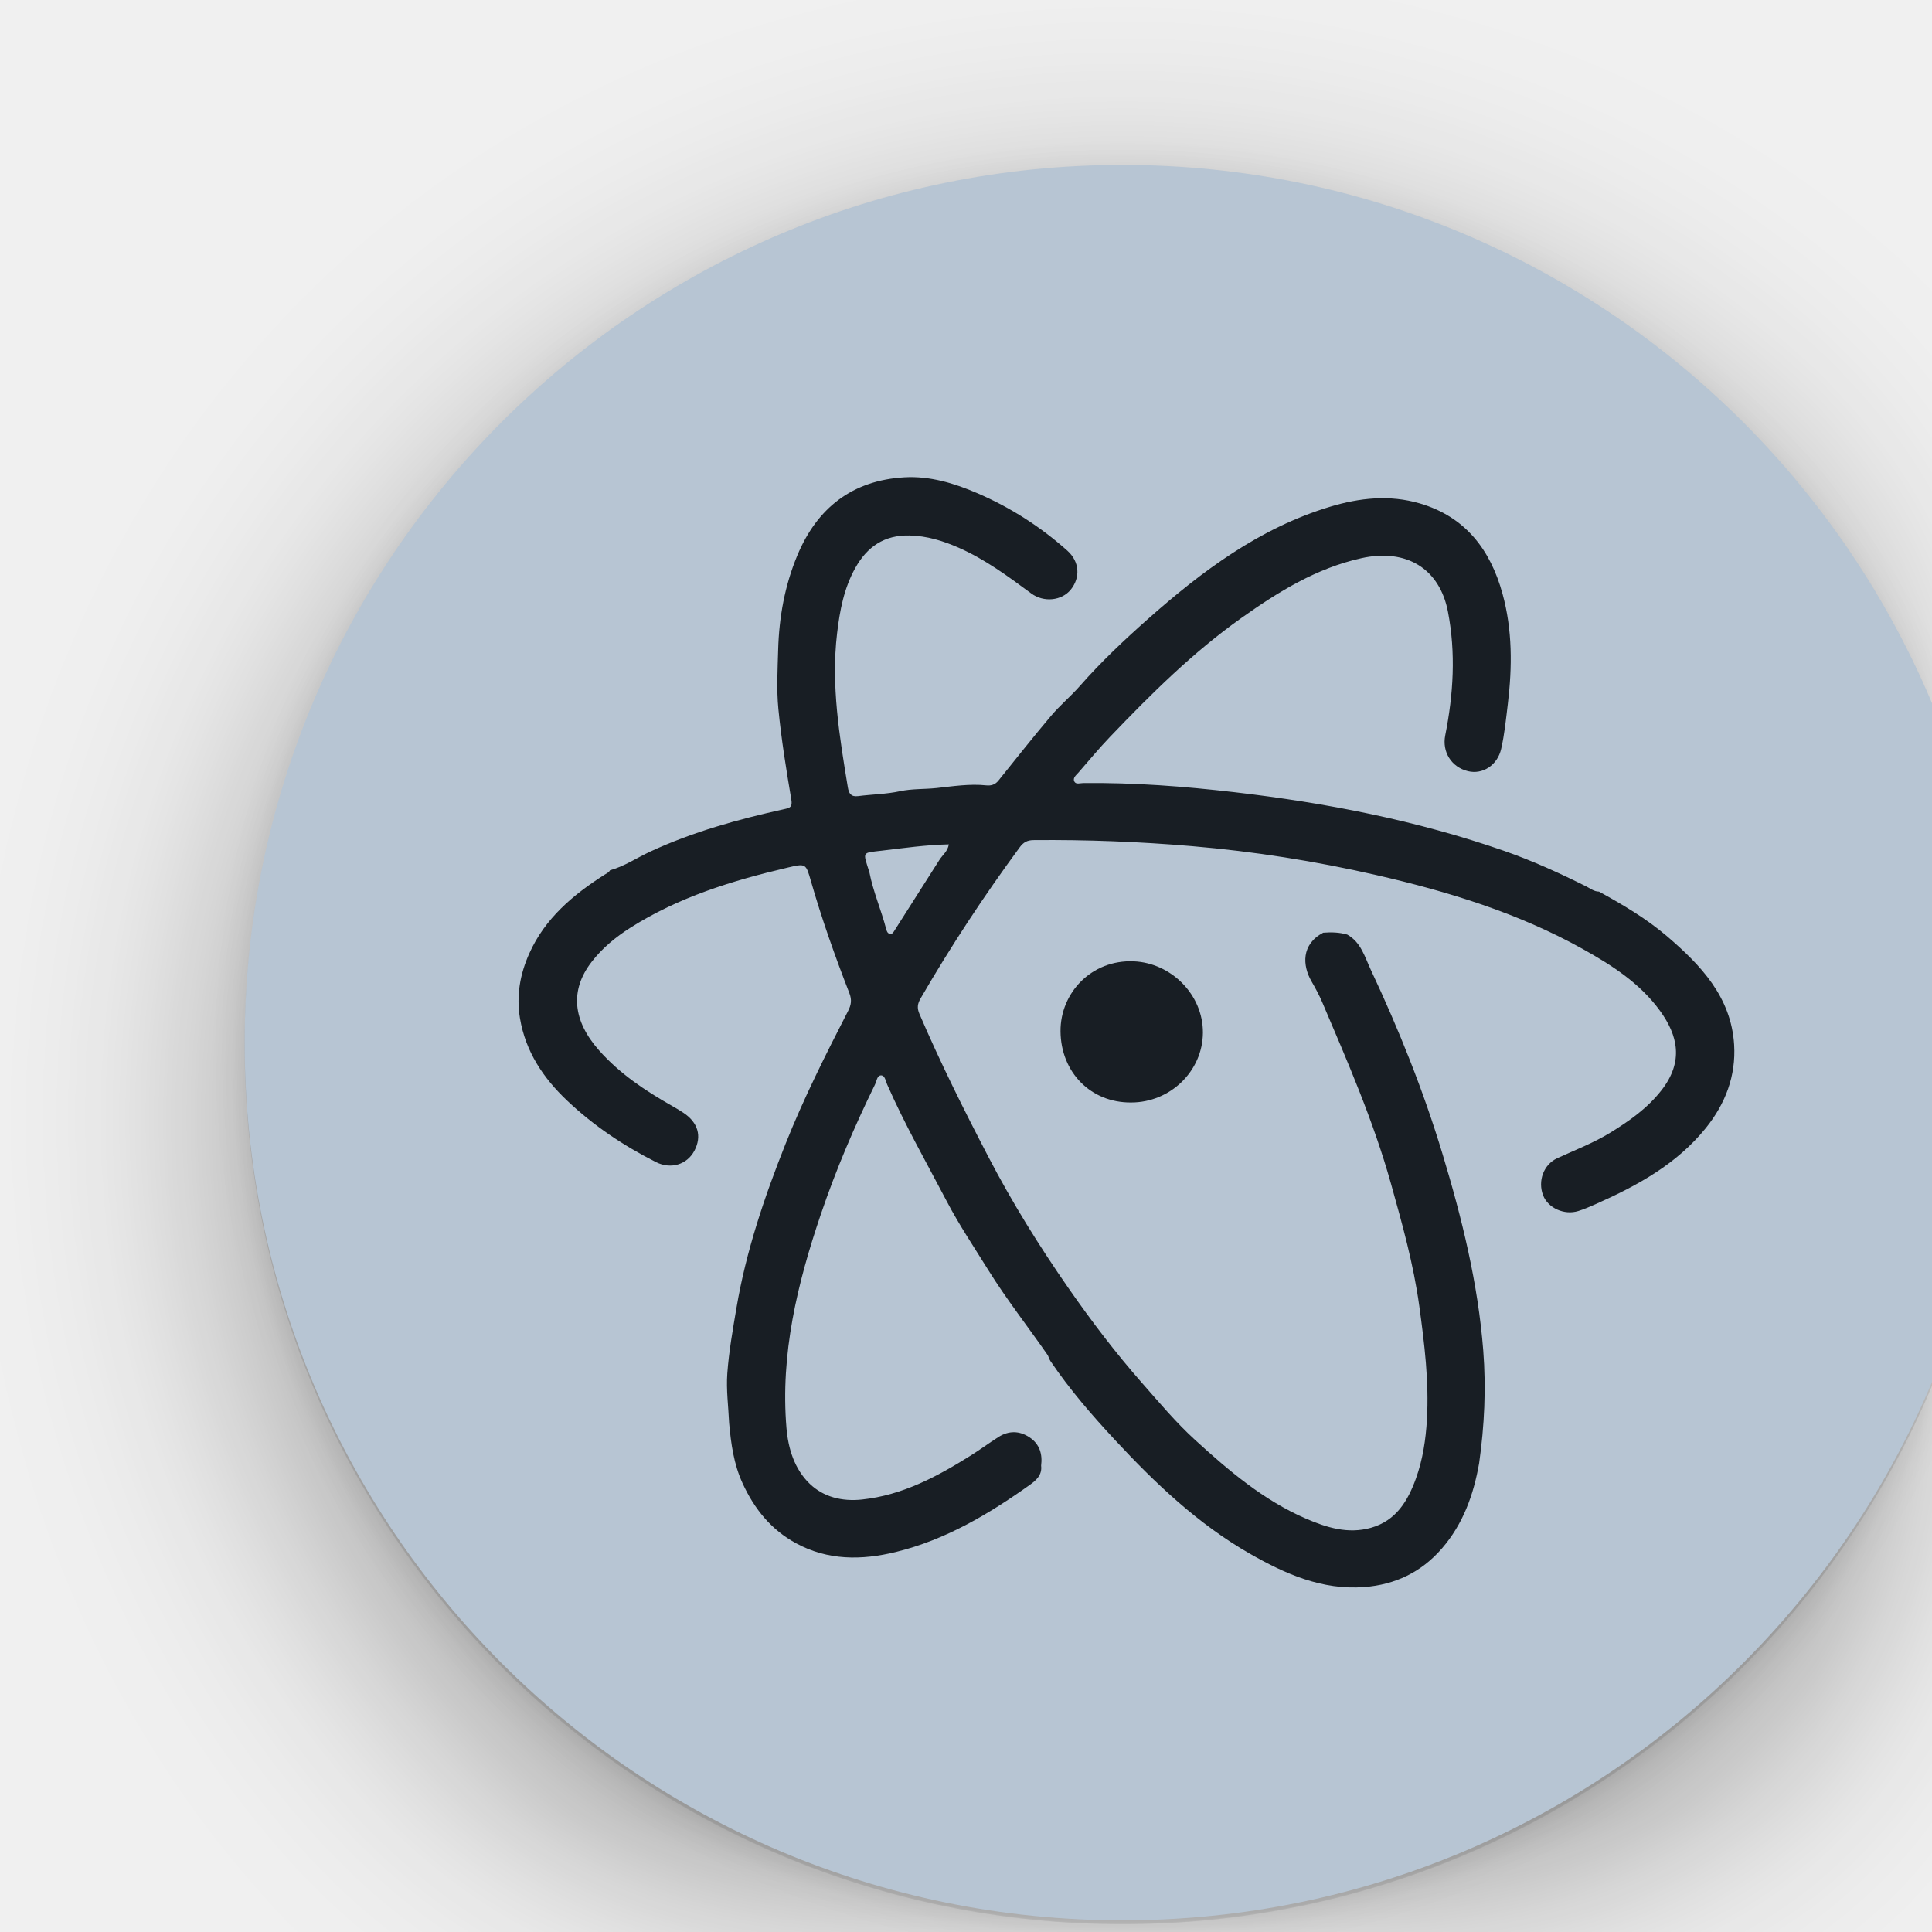
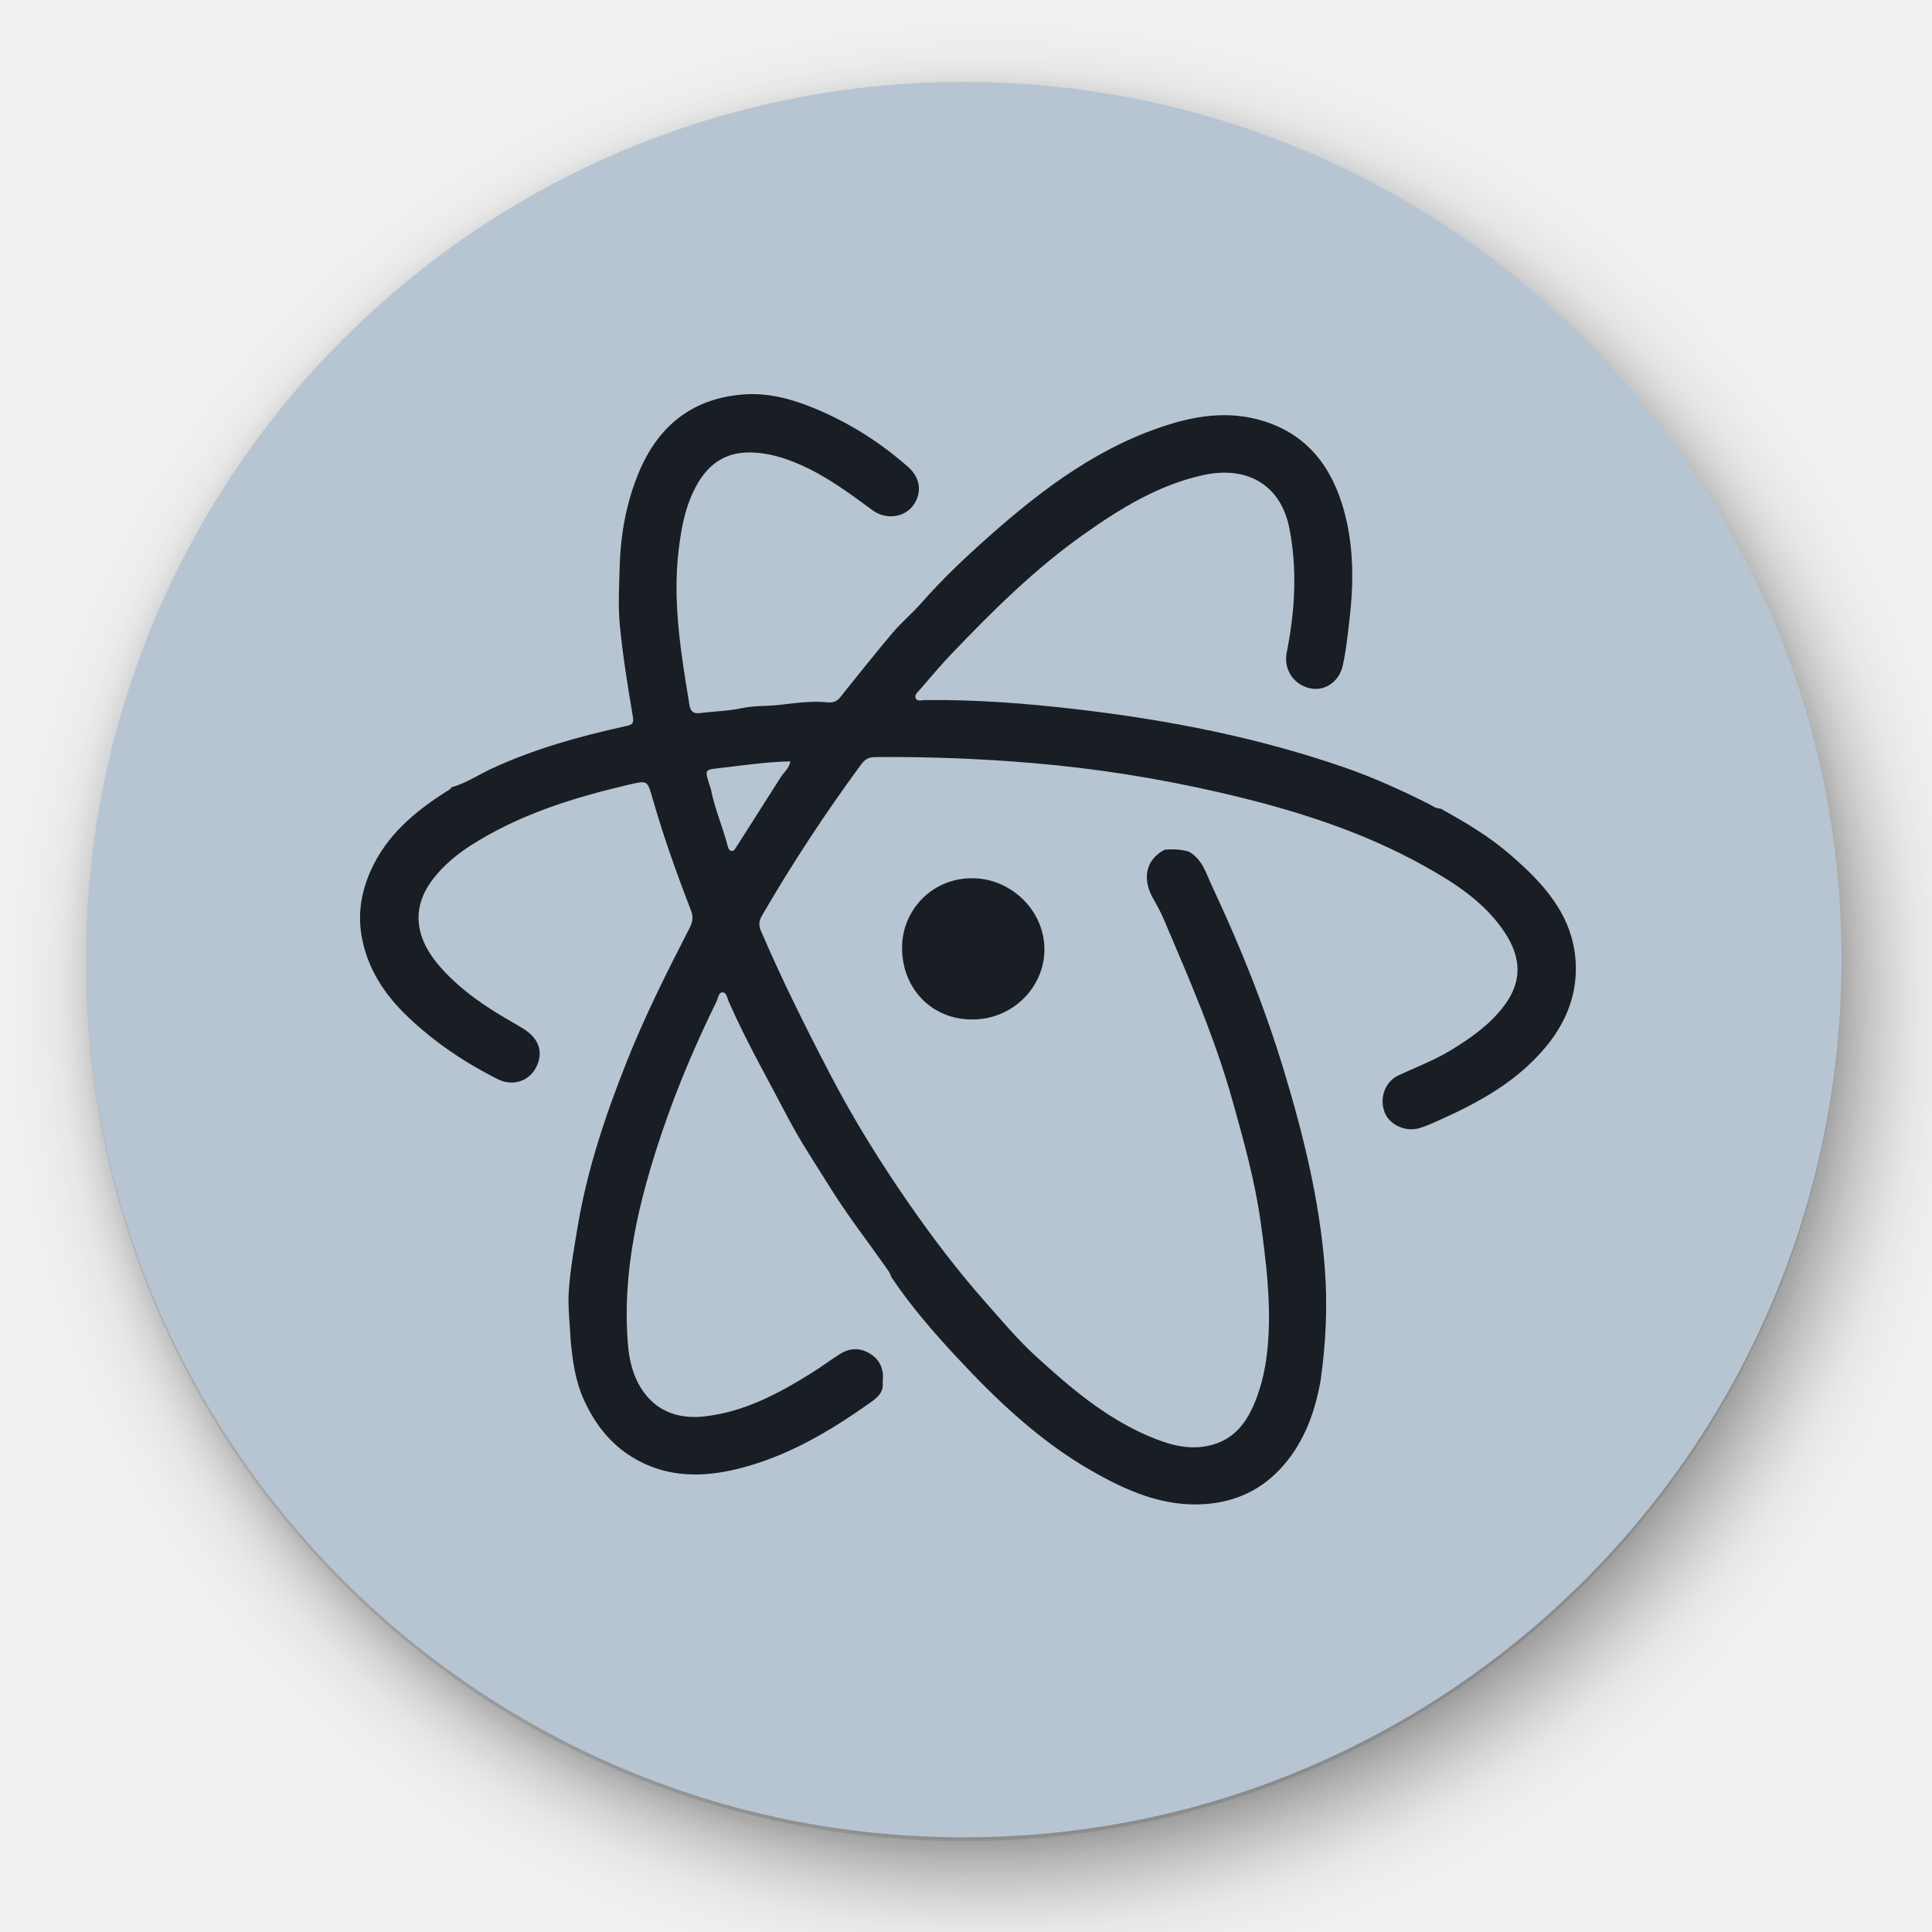
- <svg xmlns="http://www.w3.org/2000/svg" xmlns:xlink="http://www.w3.org/1999/xlink" viewBox="0 0">
+ <svg xmlns="http://www.w3.org/2000/svg" xmlns:xlink="http://www.w3.org/1999/xlink" width="512" height="512" viewBox="0 0 512 512">
  <defs>
-     <path id="city-lights-light-b" d="M466.035,233.309 C466.035,361.762 361.889,465.908 233.433,465.908 C104.977,465.908 0.834,361.762 0.834,233.309 C0.834,104.853 104.977,0.71 233.433,0.71 C361.89,0.709 466.035,104.853 466.035,233.309 Z" />
-     <filter id="city-lights-light-a" width="150.3%" height="150.5%" x="-25.2%" y="-20.4%" filterUnits="objectBoundingBox">
-       <feOffset dy="20" in="SourceAlpha" result="shadowOffsetOuter1" />
-       <feGaussianBlur in="shadowOffsetOuter1" result="shadowBlurOuter1" stdDeviation="33" />
+     <path id="city_lights_light-b" d="M466.035,233.309 C466.035,361.762 361.889,465.908 233.433,465.908 C104.977,465.908 0.834,361.762 0.834,233.309 C0.834,104.853 104.977,0.71 233.433,0.71 C361.89,0.709 466.035,104.853 466.035,233.309 Z" />
+     <filter id="city_lights_light-a" width="121.3%" height="121.5%" x="-9.1%" y="-7.8%" filterUnits="objectBoundingBox">
+       <feOffset dx="7" dy="11" in="SourceAlpha" result="shadowOffsetOuter1" />
+       <feGaussianBlur in="shadowOffsetOuter1" result="shadowBlurOuter1" stdDeviation="12" />
      <feColorMatrix in="shadowBlurOuter1" result="shadowMatrixOuter1" values="0 0 0 0 0   0 0 0 0 0   0 0 0 0 0  0 0 0 0.364 0" />
      <feOffset dy="2" in="SourceAlpha" result="shadowOffsetOuter2" />
      <feGaussianBlur in="shadowOffsetOuter2" result="shadowBlurOuter2" stdDeviation="4" />
      <feColorMatrix in="shadowBlurOuter2" result="shadowMatrixOuter2" values="0 0 0 0 0   0 0 0 0 0   0 0 0 0 0  0 0 0 0.1 0" />
      <feOffset dy="1" in="SourceAlpha" result="shadowOffsetOuter3" />
      <feColorMatrix in="shadowOffsetOuter3" result="shadowMatrixOuter3" values="0 0 0 0 0   0 0 0 0 0   0 0 0 0 0  0 0 0 0.1 0" />
      <feMerge>
        <feMergeNode in="shadowMatrixOuter1" />
        <feMergeNode in="shadowMatrixOuter2" />
        <feMergeNode in="shadowMatrixOuter3" />
      </feMerge>
    </filter>
  </defs>
-   <g fill="none" transform="translate(42 22)">
-     <circle cx="256" cy="256" r="256" fill="#FFF" opacity="0" />
-     <g transform="translate(22 21)">
-       <use fill="#000" filter="url(#city-lights-light-a)" xlink:href="#city-lights-light-b" />
-       <use fill="#B7C5D3" xlink:href="#city-lights-light-b" />
-     </g>
-     <g fill="#181E24" transform="translate(95 104)">
+   <g fill="none" transform="translate(22 21)">
+     <use fill="#000" filter="url(#city_lights_light-a)" xlink:href="#city_lights_light-b" />
+     <use fill="#B7C5D3" xlink:href="#city_lights_light-b" />
+     <g fill="#181E24" transform="translate(73 83)">
      <path d="M162.715,166.169 C152.076,166.246 144.14,158.176 144.051,147.313 C143.969,137.188 152.19,128.287 163.447,128.762 C173.358,129.179 181.846,137.585 181.784,147.696 C181.718,157.865 173.112,166.204 162.715,166.169 Z" />
      <path d="M322.563,150.87 C321.791,138.236 313.744,129.799 304.823,122.156 C299.338,117.453 293.08,113.768 286.743,110.279 C285.446,110.292 284.473,109.465 283.409,108.934 C276.304,105.389 269.094,102.095 261.585,99.483 C238.397,91.417 214.453,86.765 190.146,83.94 C176.836,82.393 163.465,81.367 150.038,81.519 C149.24,81.529 148.125,81.957 147.706,81.103 C147.229,80.136 148.221,79.408 148.807,78.733 C151.575,75.547 154.277,72.295 157.193,69.248 C168.035,57.912 179.154,46.866 192.006,37.75 C201.767,30.827 211.862,24.571 223.763,21.927 C235.71,19.272 244.513,24.685 246.716,36.082 C248.839,47.066 248.168,58.005 246,68.886 C245.137,73.223 247.595,77.301 252.035,78.375 C255.931,79.318 259.838,76.782 260.823,72.479 C261.723,68.558 262.103,64.55 262.589,60.552 C263.777,50.706 263.814,40.922 261.181,31.341 C257.99,19.723 251.365,10.953 239.265,7.41 C231.286,5.072 223.319,5.926 215.523,8.277 C196.796,13.927 181.522,25.364 167.178,38.074 C160.891,43.644 154.74,49.452 149.165,55.804 C146.754,58.552 143.897,60.918 141.541,63.707 C136.781,69.334 132.215,75.122 127.597,80.866 C126.734,81.939 125.671,82.268 124.37,82.131 C119.957,81.665 115.561,82.367 111.224,82.836 C107.995,83.184 104.732,82.984 101.495,83.683 C97.878,84.463 94.105,84.506 90.417,84.98 C88.524,85.224 87.949,84.27 87.686,82.657 C85.467,69.156 83.218,55.661 84.831,41.89 C85.54,35.834 86.654,29.887 89.673,24.492 C92.796,18.902 97.329,15.756 104.034,15.905 C108.669,16.009 112.898,17.323 117.032,19.134 C124.049,22.211 130.157,26.738 136.279,31.259 C139.637,33.74 144.375,33.175 146.738,30.284 C149.336,27.113 149.151,22.867 145.842,19.916 C138.738,13.584 130.802,8.498 122.04,4.715 C115.854,2.045 109.396,0.108 102.706,0.491 C88.923,1.282 79.524,8.575 74.265,21.27 C70.969,29.219 69.465,37.551 69.225,46.109 C69.079,51.365 68.771,56.67 69.279,61.88 C70.059,69.906 71.353,77.891 72.701,85.848 C73.055,87.93 72.376,88.09 70.729,88.453 C58.589,91.136 46.641,94.433 35.303,99.69 C31.749,101.338 28.473,103.586 24.647,104.643 C24.328,105.258 23.728,105.476 23.173,105.83 C14.848,111.151 7.437,117.37 3.271,126.667 C0.815,132.151 -0.206,137.863 0.794,143.84 C2.27,152.658 6.93,159.643 13.312,165.686 C20.33,172.328 28.258,177.632 36.842,181.967 C40.826,183.979 45.107,182.582 47.02,178.961 C49.054,175.111 47.989,171.441 44.067,168.871 C43.129,168.256 42.167,167.678 41.188,167.124 C34.048,163.085 27.27,158.579 21.771,152.374 C14.758,144.462 14.002,136.424 19.755,128.951 C22.586,125.274 26.146,122.34 30.058,119.858 C42.838,111.748 57.053,107.373 71.63,103.949 C76.608,102.78 76.555,102.796 77.916,107.537 C80.803,117.597 84.303,127.453 88.093,137.2 C88.787,138.988 88.581,140.303 87.752,141.916 C81.817,153.479 75.978,165.07 71.161,177.182 C65.557,191.27 60.729,205.551 58.186,220.526 C57.206,226.309 56.172,232.114 55.746,237.951 C55.426,242.315 56.036,246.749 56.228,251.149 C56.734,256.623 57.438,261.968 59.805,267.116 C62.938,273.926 67.368,279.387 73.922,282.958 C82.378,287.563 91.323,287.515 100.435,285.284 C113.623,282.054 125.027,275.252 135.931,267.493 C137.558,266.335 139.227,264.877 138.907,262.424 C139.304,259.334 138.511,256.691 135.828,254.905 C133.144,253.125 130.332,253.1 127.609,254.821 C125.15,256.376 122.813,258.125 120.35,259.673 C111.399,265.29 102.182,270.254 91.405,271.392 C86.182,271.943 81.271,270.757 77.59,267.222 C73.561,263.353 71.885,257.933 71.425,252.455 C69.78,232.839 74.296,214.168 80.536,195.783 C84.536,184 89.399,172.587 94.875,161.423 C95.318,160.517 95.423,159.027 96.44,158.985 C97.53,158.942 97.689,160.444 98.086,161.348 C102.743,171.973 108.502,182.036 113.869,192.293 C117.179,198.618 121.174,204.563 124.943,210.63 C129.801,218.443 135.481,225.655 140.705,233.197 C140.927,233.698 141.078,234.246 141.38,234.693 C146.443,242.2 152.381,249.045 158.511,255.638 C169.166,267.101 180.502,277.89 194.23,285.747 C203.61,291.116 213.373,295.44 224.542,294.584 C232.714,293.958 239.661,290.661 245.112,284.366 C250.763,277.845 253.521,270.102 254.983,261.774 C256.393,251.856 256.853,241.887 256.078,231.908 C254.688,214.088 250.423,196.819 245.274,179.786 C240.222,163.059 233.73,146.854 226.295,131.043 C224.692,127.642 223.706,123.728 220.029,121.671 C217.936,121.067 215.8,121.009 213.66,121.178 C207.805,124.266 208.151,129.892 210.569,134.078 C211.598,135.86 212.59,137.682 213.396,139.572 C220.121,155.36 226.981,171.09 231.621,187.678 C234.611,198.375 237.602,209.014 239.122,220.094 C240.493,230.11 241.729,240.069 241.152,250.174 C240.848,255.485 240.059,260.757 238.255,265.778 C236.106,271.755 232.985,276.999 226.311,278.882 C220.212,280.602 214.505,278.797 209.04,276.428 C197.838,271.578 188.656,263.759 179.753,255.639 C174.637,250.975 170.19,245.66 165.618,240.466 C158.608,232.505 152.218,224.072 146.167,215.38 C138.414,204.243 131.269,192.744 124.988,180.686 C118.489,168.206 112.211,155.634 106.661,142.699 C105.976,141.109 106.149,140.004 106.977,138.573 C114.985,124.755 123.751,111.445 133.211,98.581 C134.207,97.227 135.203,96.653 136.901,96.638 C150.895,96.509 164.852,97.048 178.804,98.233 C195.353,99.638 211.714,102.225 227.869,105.932 C246.785,110.273 265.301,115.945 282.381,125.458 C290.115,129.766 297.586,134.535 302.901,141.848 C307.608,148.324 309.321,155.29 303.251,163.003 C299.511,167.754 294.801,171.048 289.798,174.136 C285.32,176.898 280.42,178.755 275.671,180.947 C272.044,182.62 270.491,187 271.934,190.759 C273.226,194.126 277.517,196.096 281.253,194.936 C282.857,194.436 284.415,193.754 285.957,193.069 C296.934,188.19 307.363,182.501 315.079,172.917 C320.25,166.491 323.068,159.124 322.563,150.87 Z M111.979,101.849 C108.009,108.091 104.041,114.335 100.068,120.576 C99.768,121.049 99.463,121.635 98.799,121.485 C98.204,121.351 97.994,120.768 97.849,120.211 C96.53,115.144 94.399,110.315 93.396,105.154 C91.646,99.566 91.323,100.07 96.726,99.429 C102.558,98.737 108.37,97.908 114.446,97.765 C114.165,99.616 112.793,100.57 111.979,101.849 Z" />
    </g>
  </g>
</svg>
